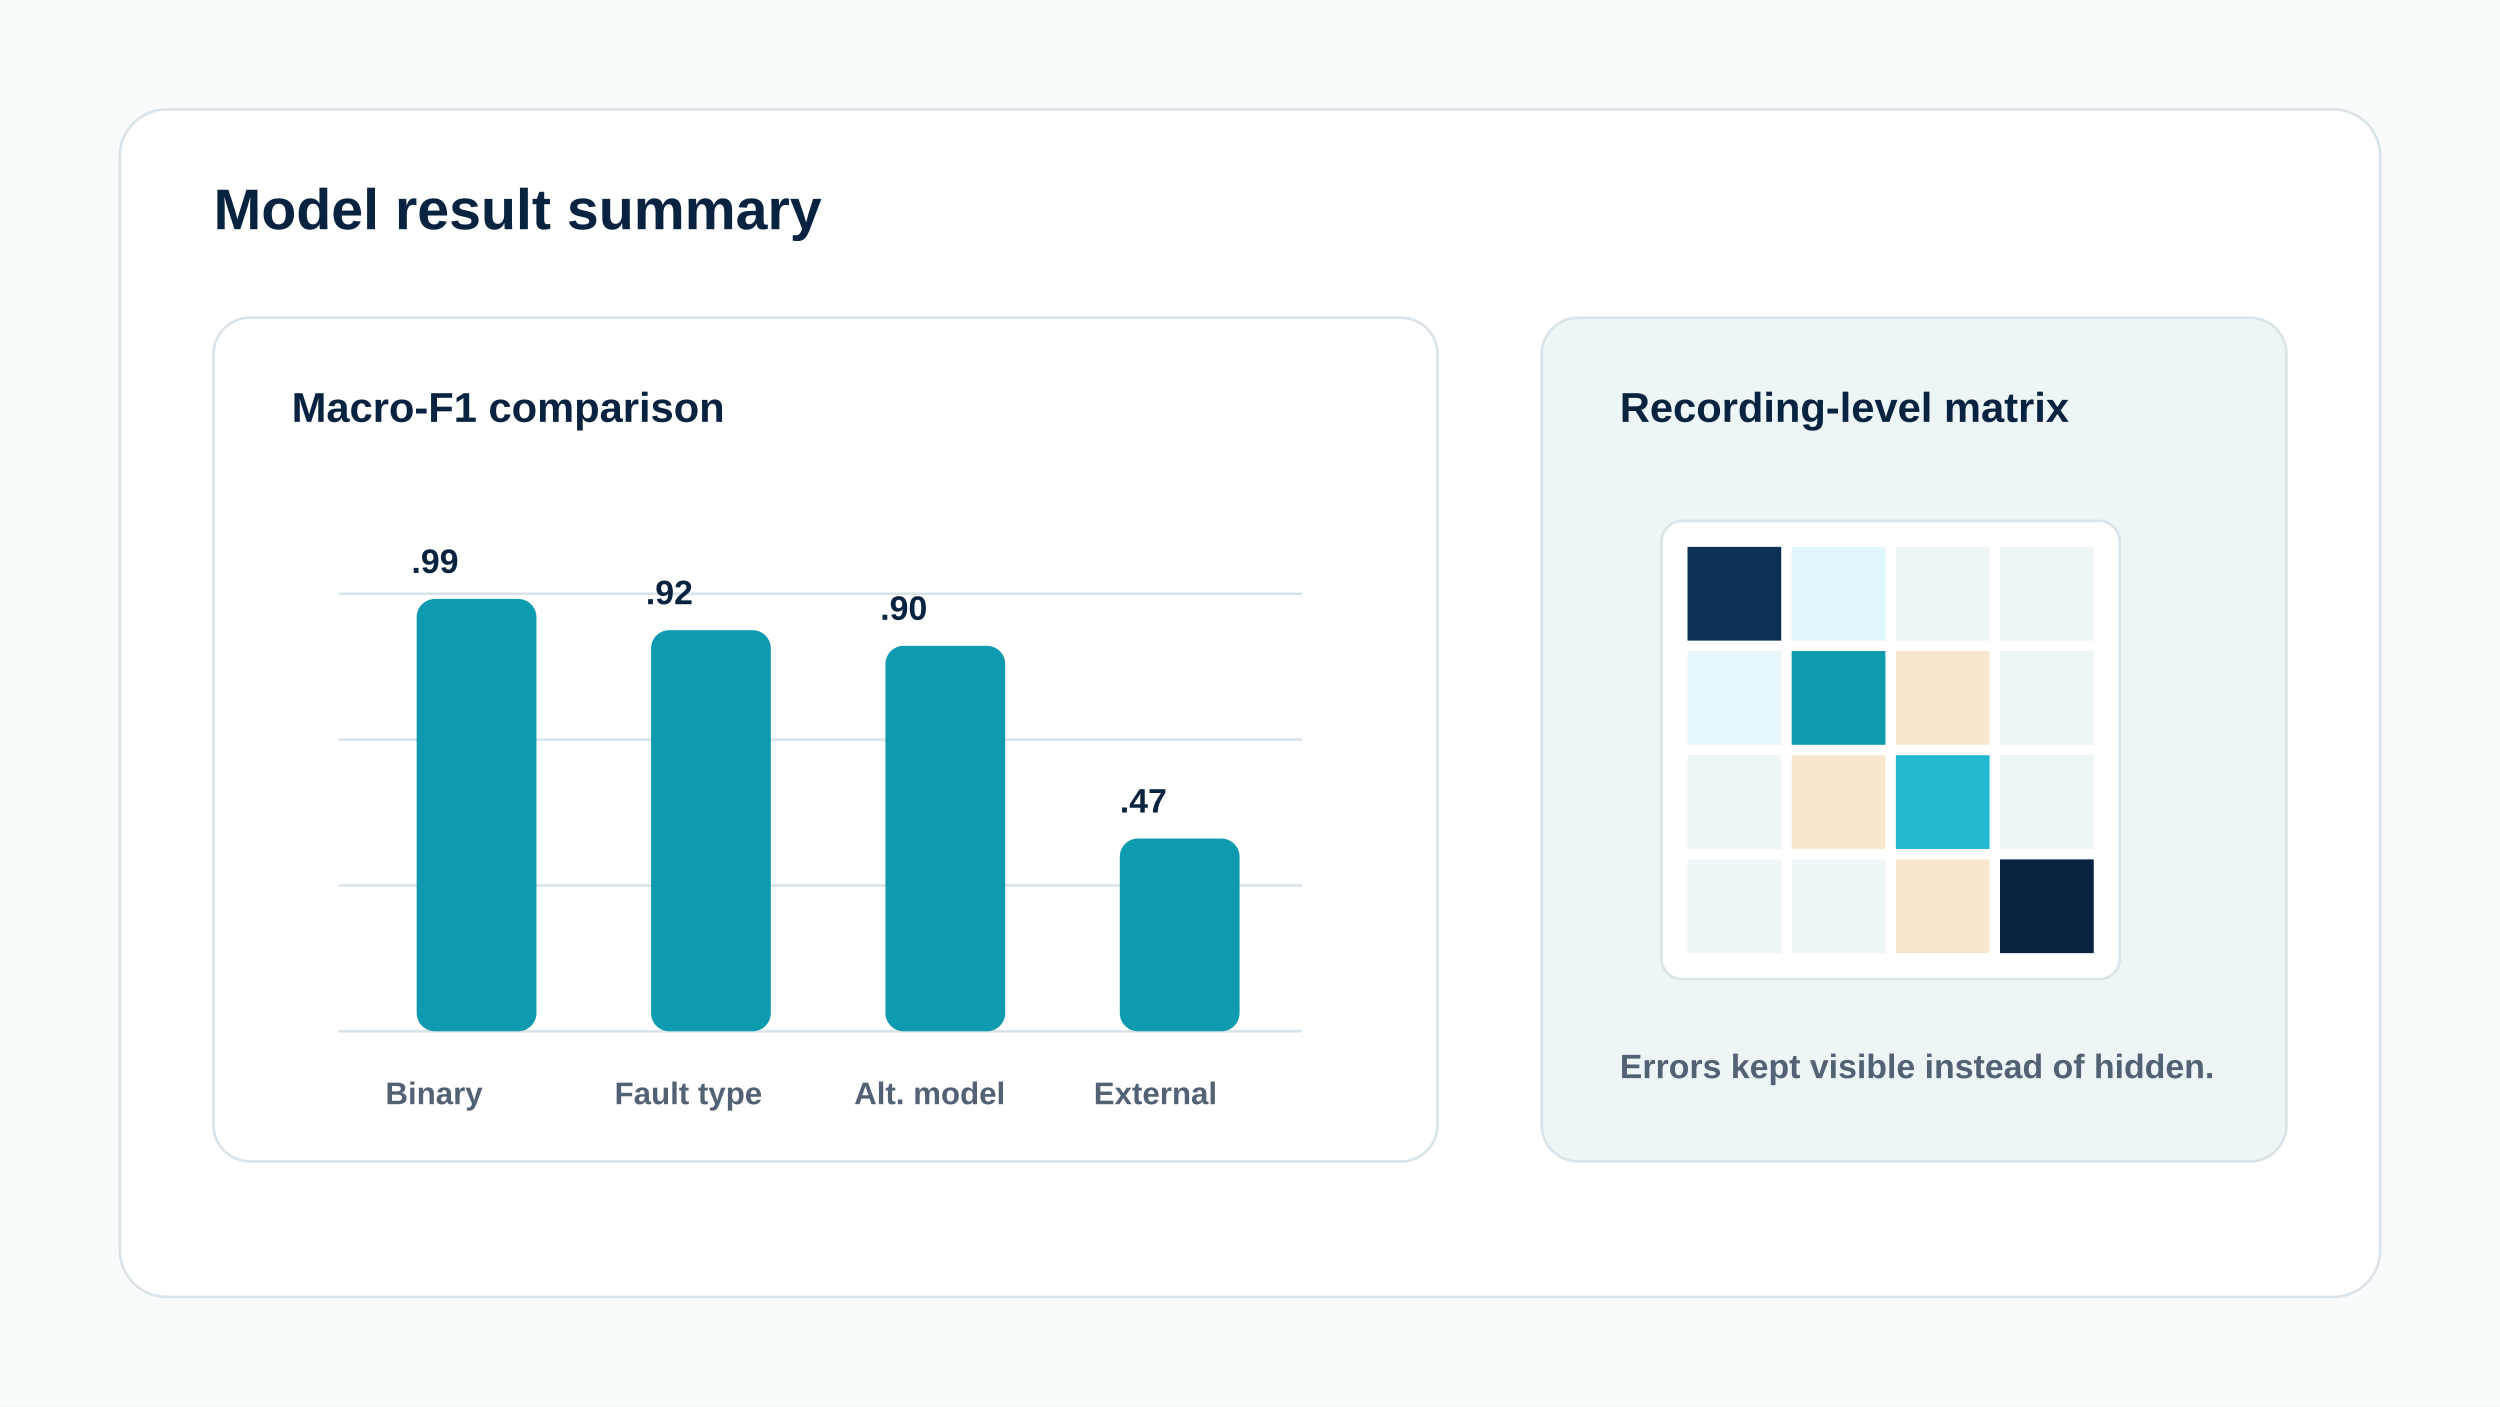
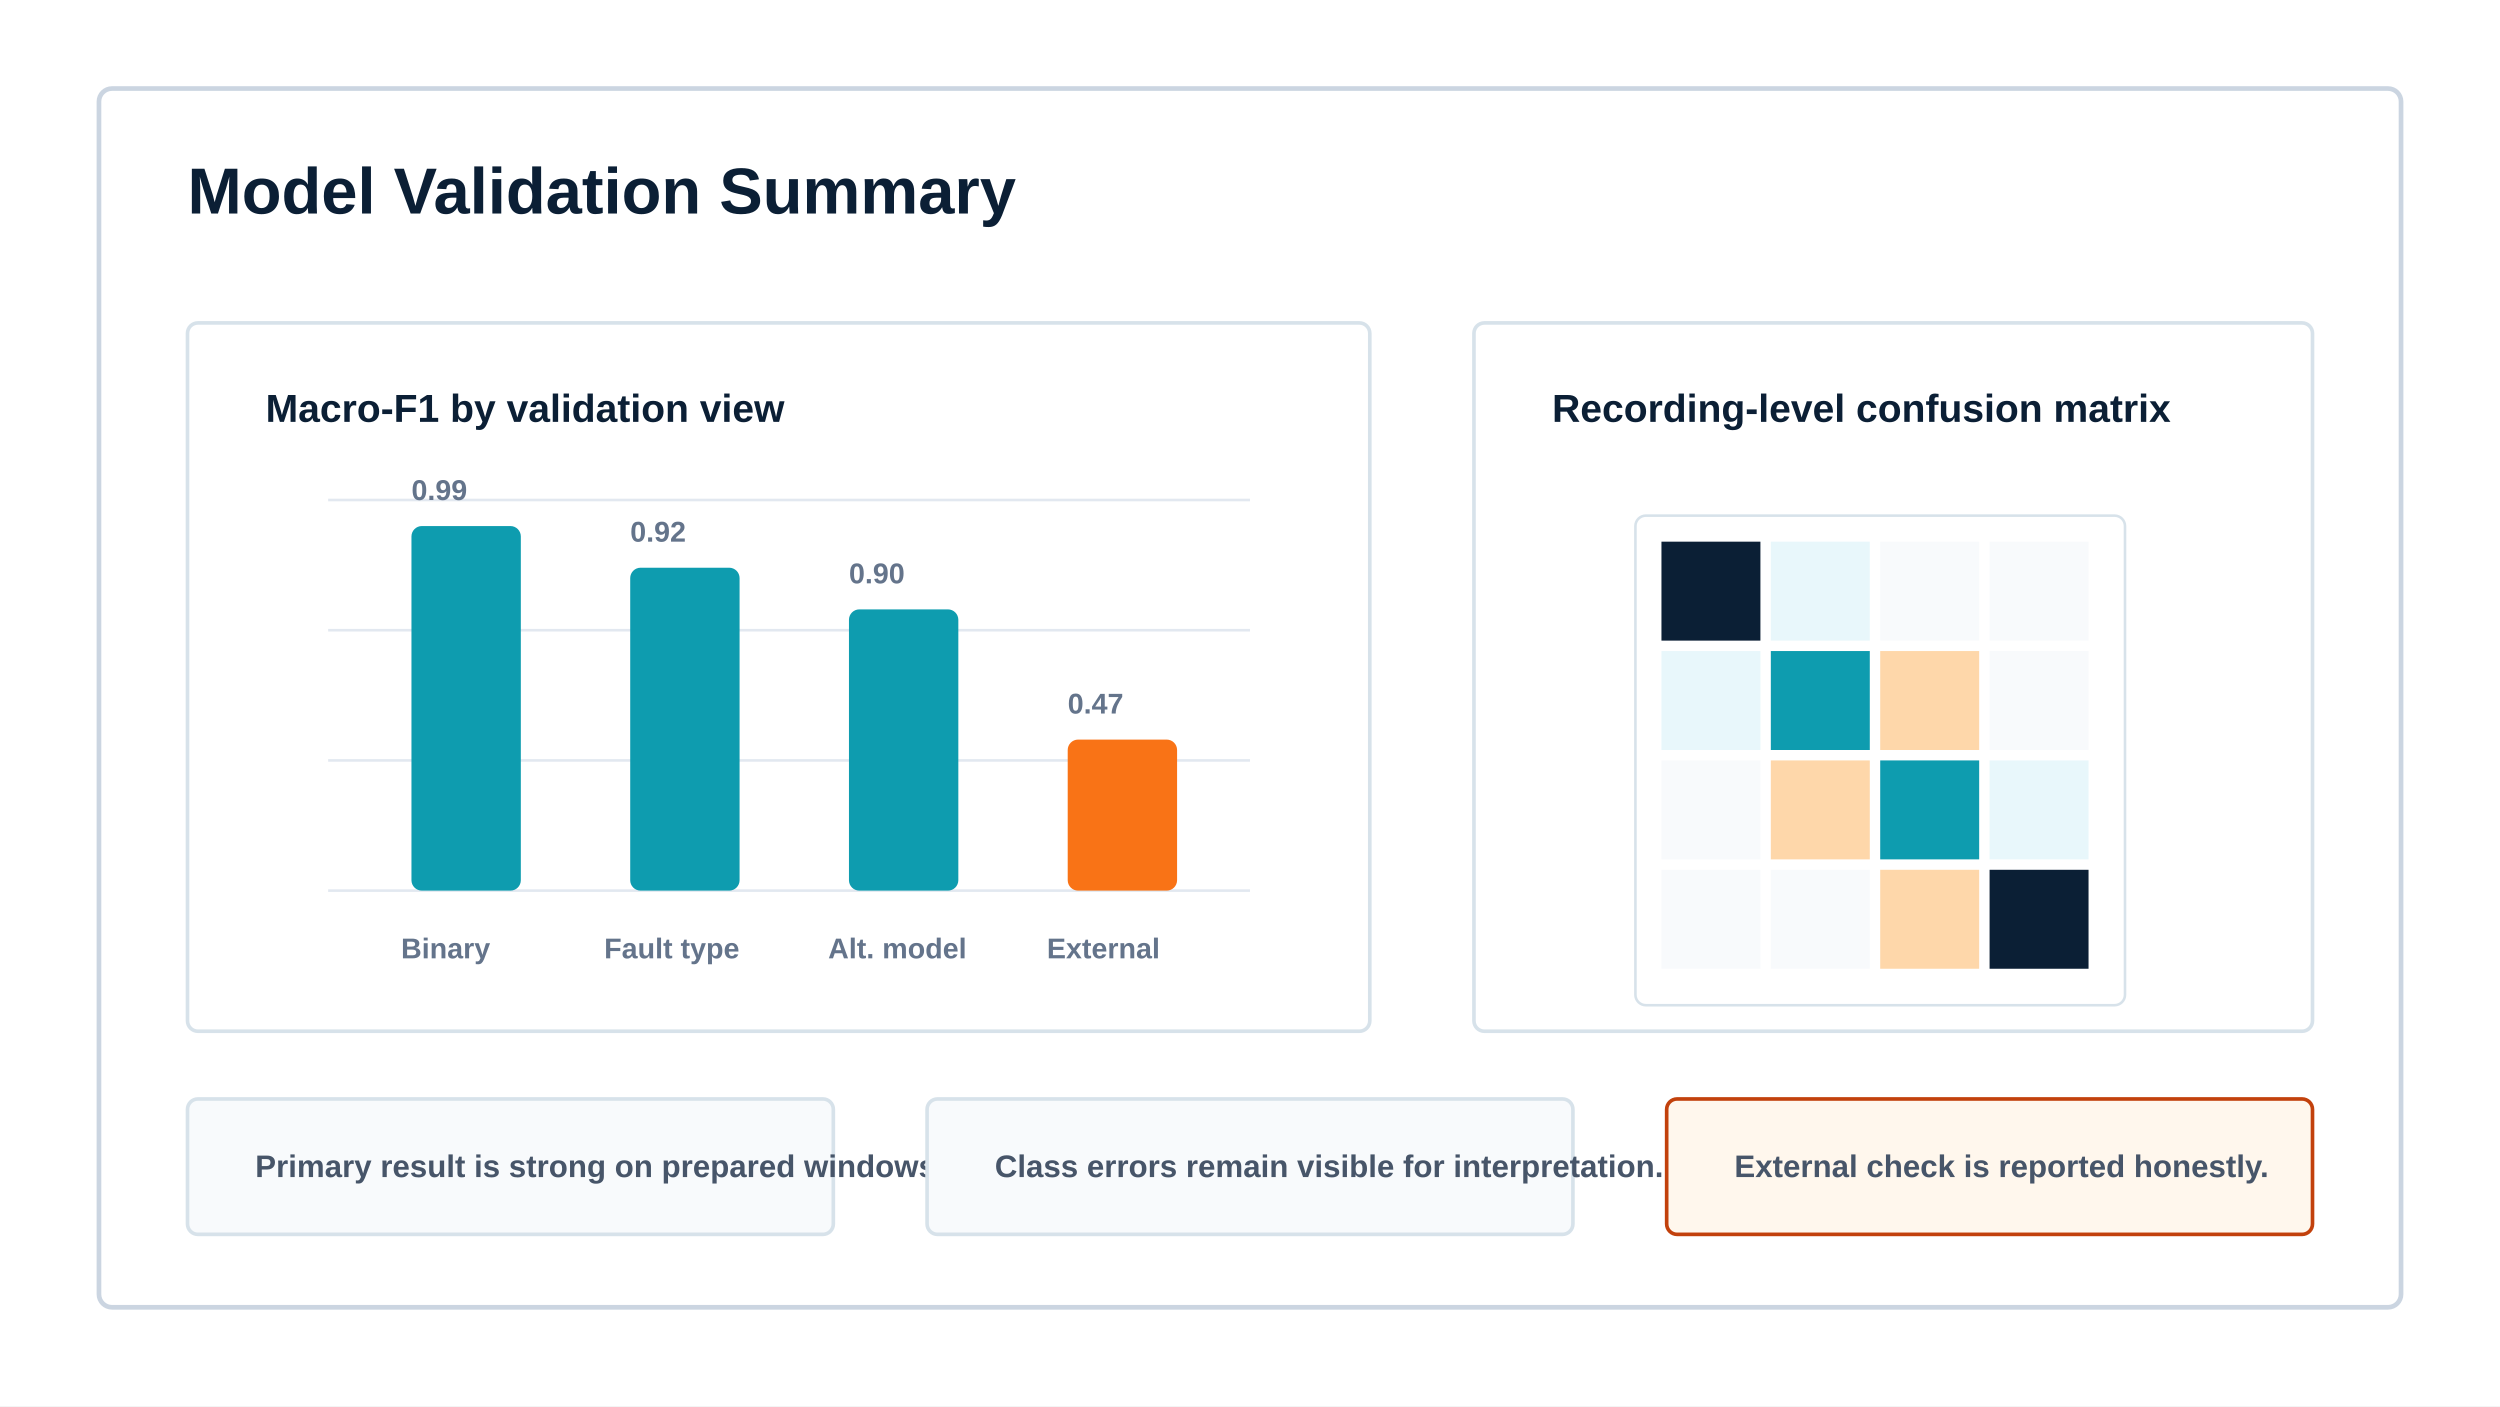
- <svg xmlns="http://www.w3.org/2000/svg" viewBox="0 0 960 540" role="img">
-   <rect width="960" height="540" fill="#f7fbfc" />
-   <rect x="46" y="42" width="868" height="456" rx="18" fill="#fff" stroke="#d8e3ea" />
-   <text x="82" y="88" fill="#08233f" font-family="Segoe UI, Arial, sans-serif" font-size="22" font-weight="900">Model result summary</text>
-   <rect x="82" y="122" width="470" height="324" rx="14" fill="#ffffff" stroke="#d8e3ea" />
-   <text x="112" y="162" fill="#08233f" font-family="Segoe UI, Arial, sans-serif" font-size="16" font-weight="900">Macro-F1 comparison</text>
-   <g stroke="#d8e3ea">
-     <path d="M130 396h370M130 340h370M130 284h370M130 228h370" />
+ <svg xmlns="http://www.w3.org/2000/svg" width="960" height="540" viewBox="0 0 960 540" role="img" aria-labelledby="title desc">
+   <defs>
+     <style>
+       .title { font-family: Arial, Helvetica, sans-serif; font-size: 25px; font-weight: 700; fill: #0b1f35; }
+       .head { font-family: Arial, Helvetica, sans-serif; font-size: 15px; font-weight: 700; fill: #0b1f35; }
+       .copy { font-family: Arial, Helvetica, sans-serif; font-size: 12px; font-weight: 600; fill: #475569; }
+       .small { font-family: Arial, Helvetica, sans-serif; font-size: 11px; font-weight: 700; fill: #64748b; }
+       .panel { fill: #ffffff; stroke: #cbd5e1; stroke-width: 1.8; }
+       .card { fill: #ffffff; stroke: #d7e2ea; stroke-width: 1.4; }
+       .soft { fill: #f8fafc; stroke: #d7e2ea; stroke-width: 1.4; }
+       .warn { fill: #fff7ed; stroke: #c2410c; stroke-width: 1.4; }
+       .grid { stroke: #e2e8f0; stroke-width: 1; }
+       .teal { fill: #0e9caf; }
+       .orange { fill: #f97316; }
+       .navy { fill: #0b1f35; }
+     </style>
+   </defs>
+   <rect width="960" height="540" fill="#ffffff" />
+   <rect x="38" y="34" width="884" height="468" rx="5" class="panel" />
+   <text x="72" y="82" class="title">Model Validation Summary</text>
+   <rect x="72" y="124" width="454" height="272" rx="4" class="card" />
+   <text x="102" y="162" class="head">Macro-F1 by validation view</text>
+   <g class="grid">
+     <path d="M126 342H480" />
+     <path d="M126 292H480" />
+     <path d="M126 242H480" />
+     <path d="M126 192H480" />
  </g>
-   <g fill="#0e9bb0">
-     <rect x="160" y="230" width="46" height="166" rx="7" />
-     <rect x="250" y="242" width="46" height="154" rx="7" />
-     <rect x="340" y="248" width="46" height="148" rx="7" />
-     <rect x="430" y="322" width="46" height="74" rx="7" />
+   <rect x="158" y="202" width="42" height="140" rx="4" class="teal" />
+   <rect x="242" y="218" width="42" height="124" rx="4" class="teal" />
+   <rect x="326" y="234" width="42" height="108" rx="4" class="teal" />
+   <rect x="410" y="284" width="42" height="58" rx="4" class="orange" />
+   <text x="154" y="368" class="small">Binary</text>
+   <text x="232" y="368" class="small">Fault type</text>
+   <text x="318" y="368" class="small">Alt. model</text>
+   <text x="402" y="368" class="small">External</text>
+   <text x="158" y="192" class="small">0.99</text>
+   <text x="242" y="208" class="small">0.92</text>
+   <text x="326" y="224" class="small">0.90</text>
+   <text x="410" y="274" class="small">0.47</text>
+   <rect x="566" y="124" width="322" height="272" rx="4" class="card" />
+   <text x="596" y="162" class="head">Recording-level confusion matrix</text>
+   <g transform="translate(628 198)">
+     <rect width="188" height="188" rx="4" fill="#ffffff" stroke="#d7e2ea" />
+     <rect x="10" y="10" width="38" height="38" class="navy" />
+     <rect x="52" y="10" width="38" height="38" fill="#e8f7fb" />
+     <rect x="94" y="10" width="38" height="38" fill="#f8fafc" />
+     <rect x="136" y="10" width="38" height="38" fill="#f8fafc" />
+     <rect x="10" y="52" width="38" height="38" fill="#e8f7fb" />
+     <rect x="52" y="52" width="38" height="38" class="teal" />
+     <rect x="94" y="52" width="38" height="38" fill="#fed7aa" />
+     <rect x="136" y="52" width="38" height="38" fill="#f8fafc" />
+     <rect x="10" y="94" width="38" height="38" fill="#f8fafc" />
+     <rect x="52" y="94" width="38" height="38" fill="#fed7aa" />
+     <rect x="94" y="94" width="38" height="38" class="teal" />
+     <rect x="136" y="94" width="38" height="38" fill="#e8f7fb" />
+     <rect x="10" y="136" width="38" height="38" fill="#f8fafc" />
+     <rect x="52" y="136" width="38" height="38" fill="#f8fafc" />
+     <rect x="94" y="136" width="38" height="38" fill="#fed7aa" />
+     <rect x="136" y="136" width="38" height="38" class="navy" />
  </g>
-   <g font-family="Segoe UI, Arial, sans-serif" font-size="12" fill="#526173" font-weight="700">
-     <text x="148" y="424">Binary</text>
-     <text x="236" y="424">Fault type</text>
-     <text x="328" y="424">Alt. model</text>
-     <text x="420" y="424">External</text>
-   </g>
-   <g font-family="Segoe UI, Arial, sans-serif" font-size="13" fill="#08233f" font-weight="900">
-     <text x="158" y="220">.99</text>
-     <text x="248" y="232">.92</text>
-     <text x="338" y="238">.90</text>
-     <text x="430" y="312">.47</text>
-   </g>
-   <rect x="592" y="122" width="286" height="324" rx="14" fill="#eef5f7" stroke="#d8e3ea" />
-   <text x="622" y="162" fill="#08233f" font-family="Segoe UI, Arial, sans-serif" font-size="16" font-weight="900">Recording-level matrix</text>
-   <g transform="translate(638 200)">
-     <rect width="176" height="176" rx="8" fill="#fff" stroke="#d8e3ea" />
-     <g>
-       <rect x="10" y="10" width="36" height="36" fill="#0d3155" />
-       <rect x="50" y="10" width="36" height="36" fill="#dff6fa" />
-       <rect x="90" y="10" width="36" height="36" fill="#eef5f7" />
-       <rect x="130" y="10" width="36" height="36" fill="#eef5f7" />
-       <rect x="10" y="50" width="36" height="36" fill="#e7f6f9" />
-       <rect x="50" y="50" width="36" height="36" fill="#0e9bb0" />
-       <rect x="90" y="50" width="36" height="36" fill="#f9e6ce" />
-       <rect x="130" y="50" width="36" height="36" fill="#eef5f7" />
-       <rect x="10" y="90" width="36" height="36" fill="#eef5f7" />
-       <rect x="50" y="90" width="36" height="36" fill="#f9e6ce" />
-       <rect x="90" y="90" width="36" height="36" fill="#21b8d0" />
-       <rect x="130" y="90" width="36" height="36" fill="#eef5f7" />
-       <rect x="10" y="130" width="36" height="36" fill="#eef5f7" />
-       <rect x="50" y="130" width="36" height="36" fill="#eef5f7" />
-       <rect x="90" y="130" width="36" height="36" fill="#f9e6ce" />
-       <rect x="130" y="130" width="36" height="36" fill="#08233f" />
-     </g>
-   </g>
-   <text x="622" y="414" fill="#526173" font-family="Segoe UI, Arial, sans-serif" font-size="13" font-weight="700">Errors kept visible instead of hidden.</text>
+   <rect x="72" y="422" width="248" height="52" rx="4" class="soft" />
+   <text x="98" y="452" class="copy">Primary result is strong on prepared windows.</text>
+   <rect x="356" y="422" width="248" height="52" rx="4" class="soft" />
+   <text x="382" y="452" class="copy">Class errors remain visible for interpretation.</text>
+   <rect x="640" y="422" width="248" height="52" rx="4" class="warn" />
+   <text x="666" y="452" class="copy">External check is reported honestly.</text>
</svg>
